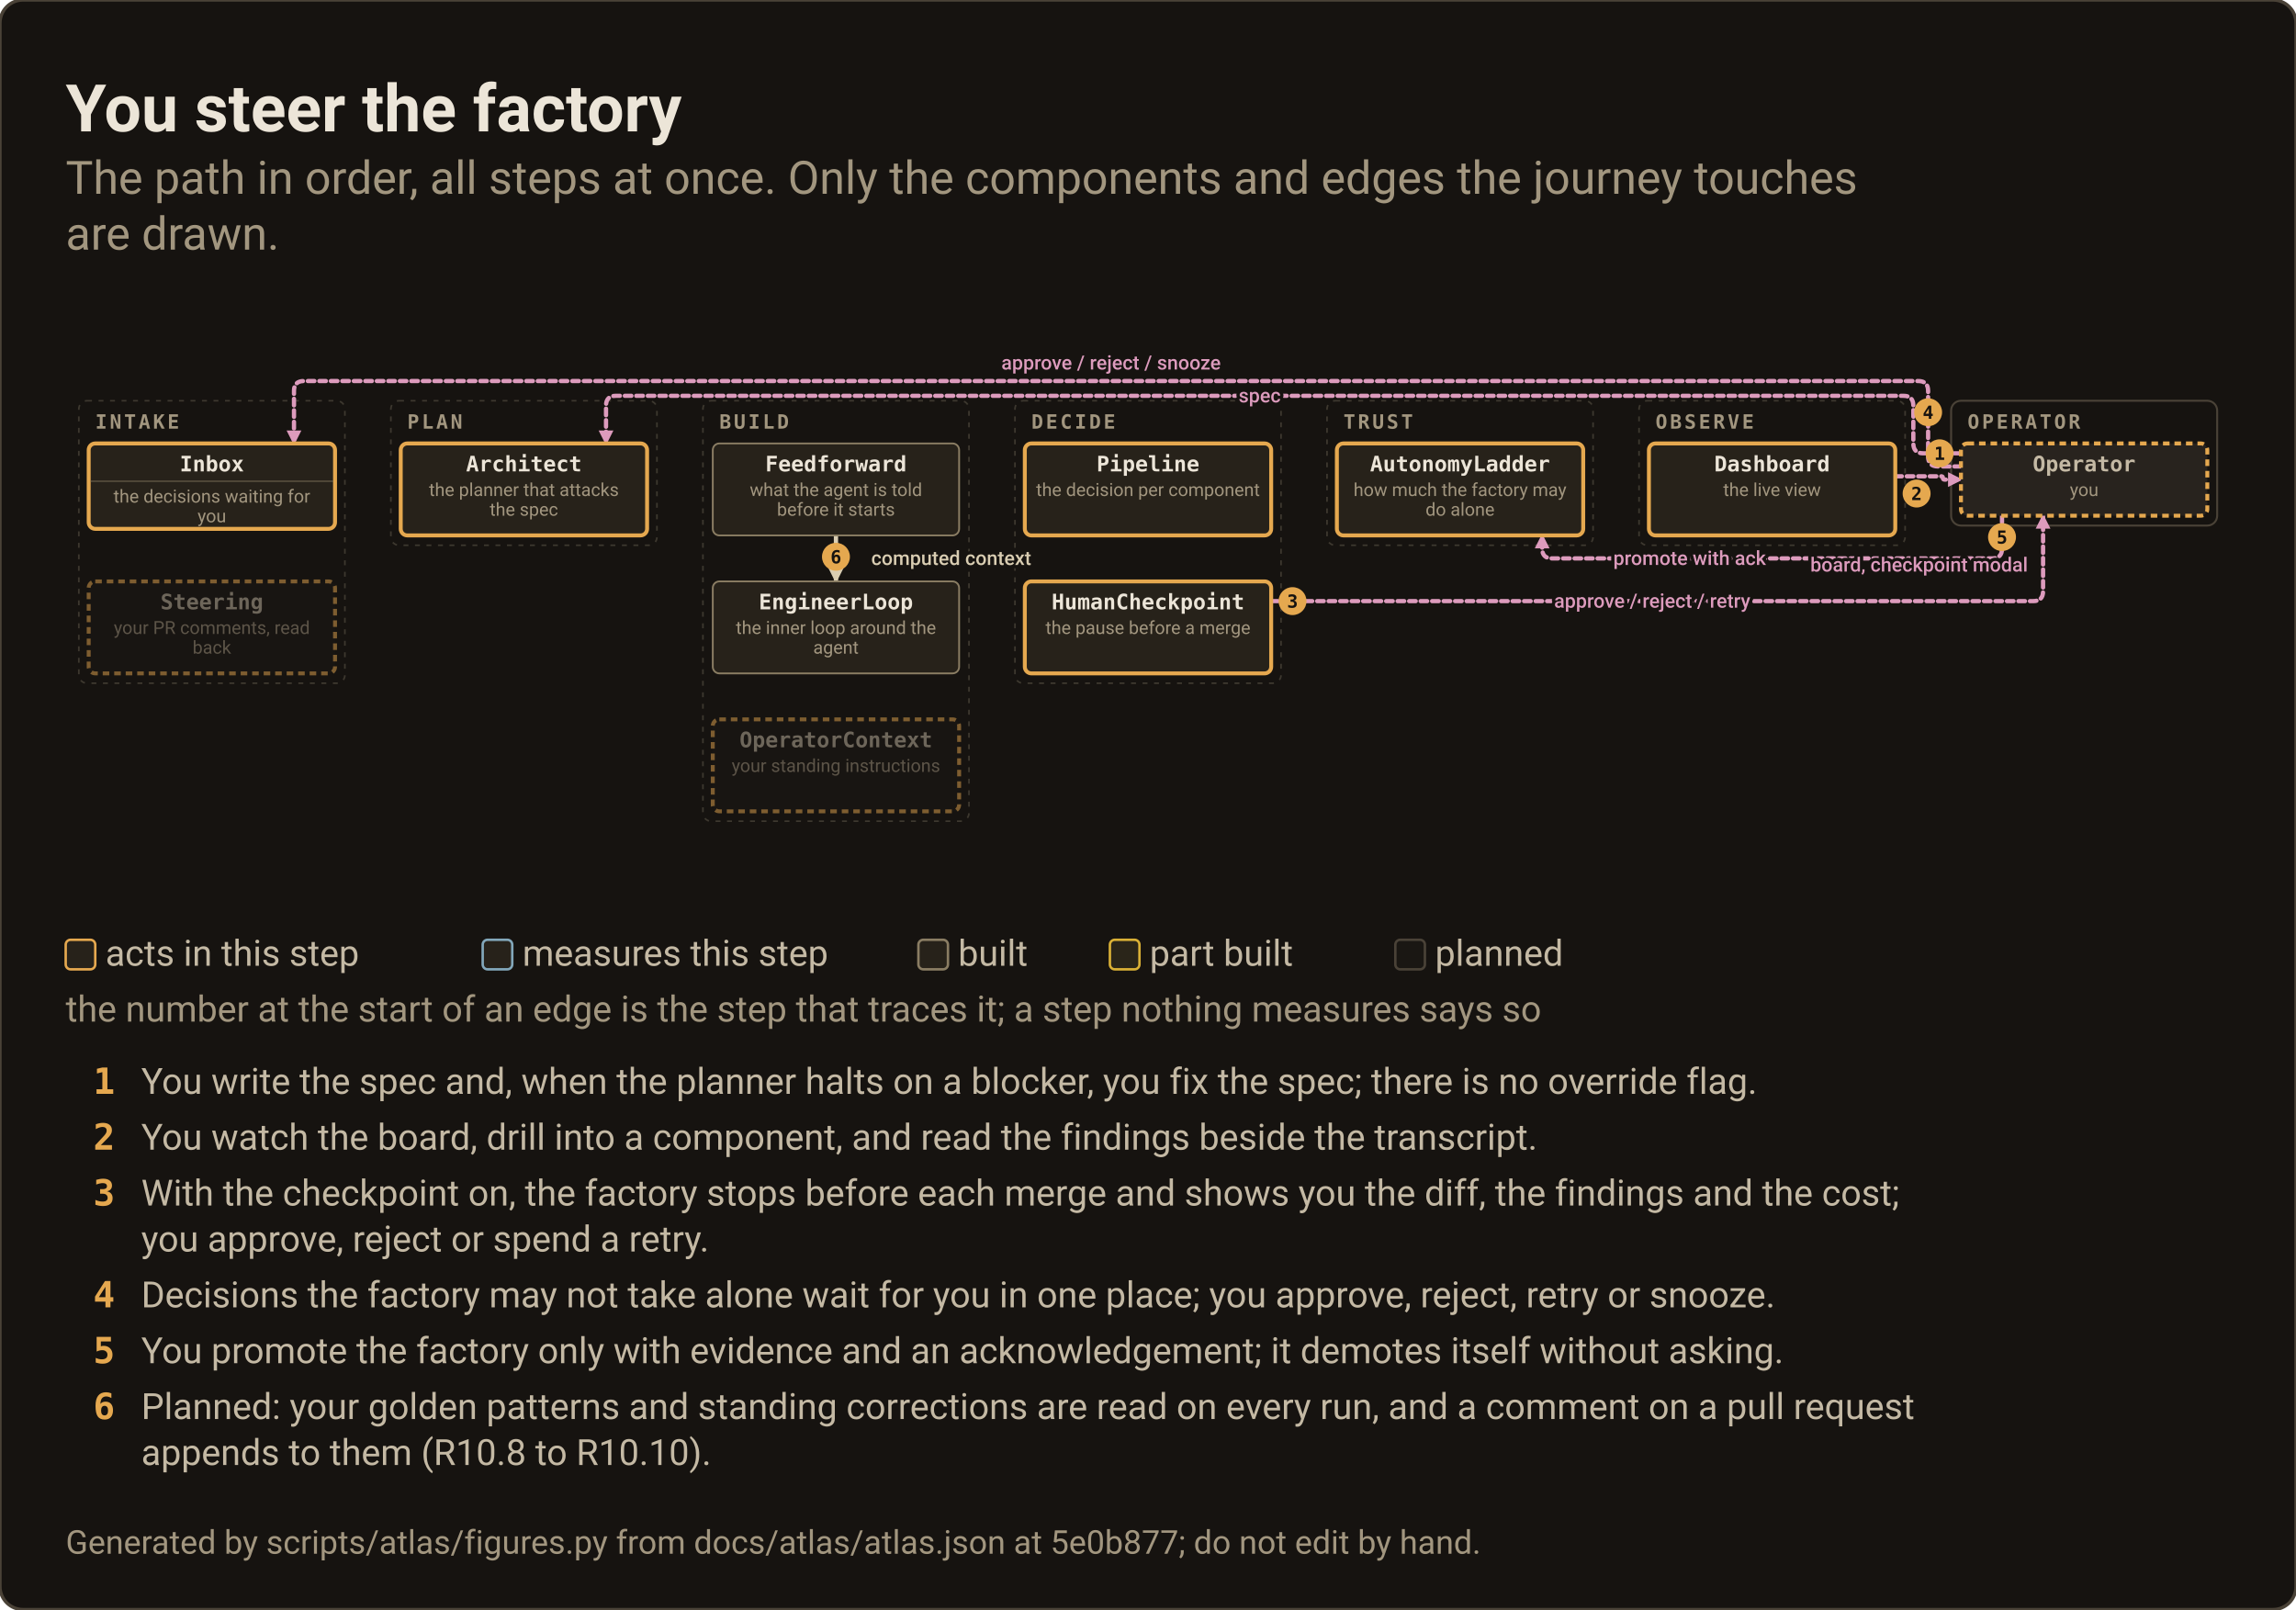
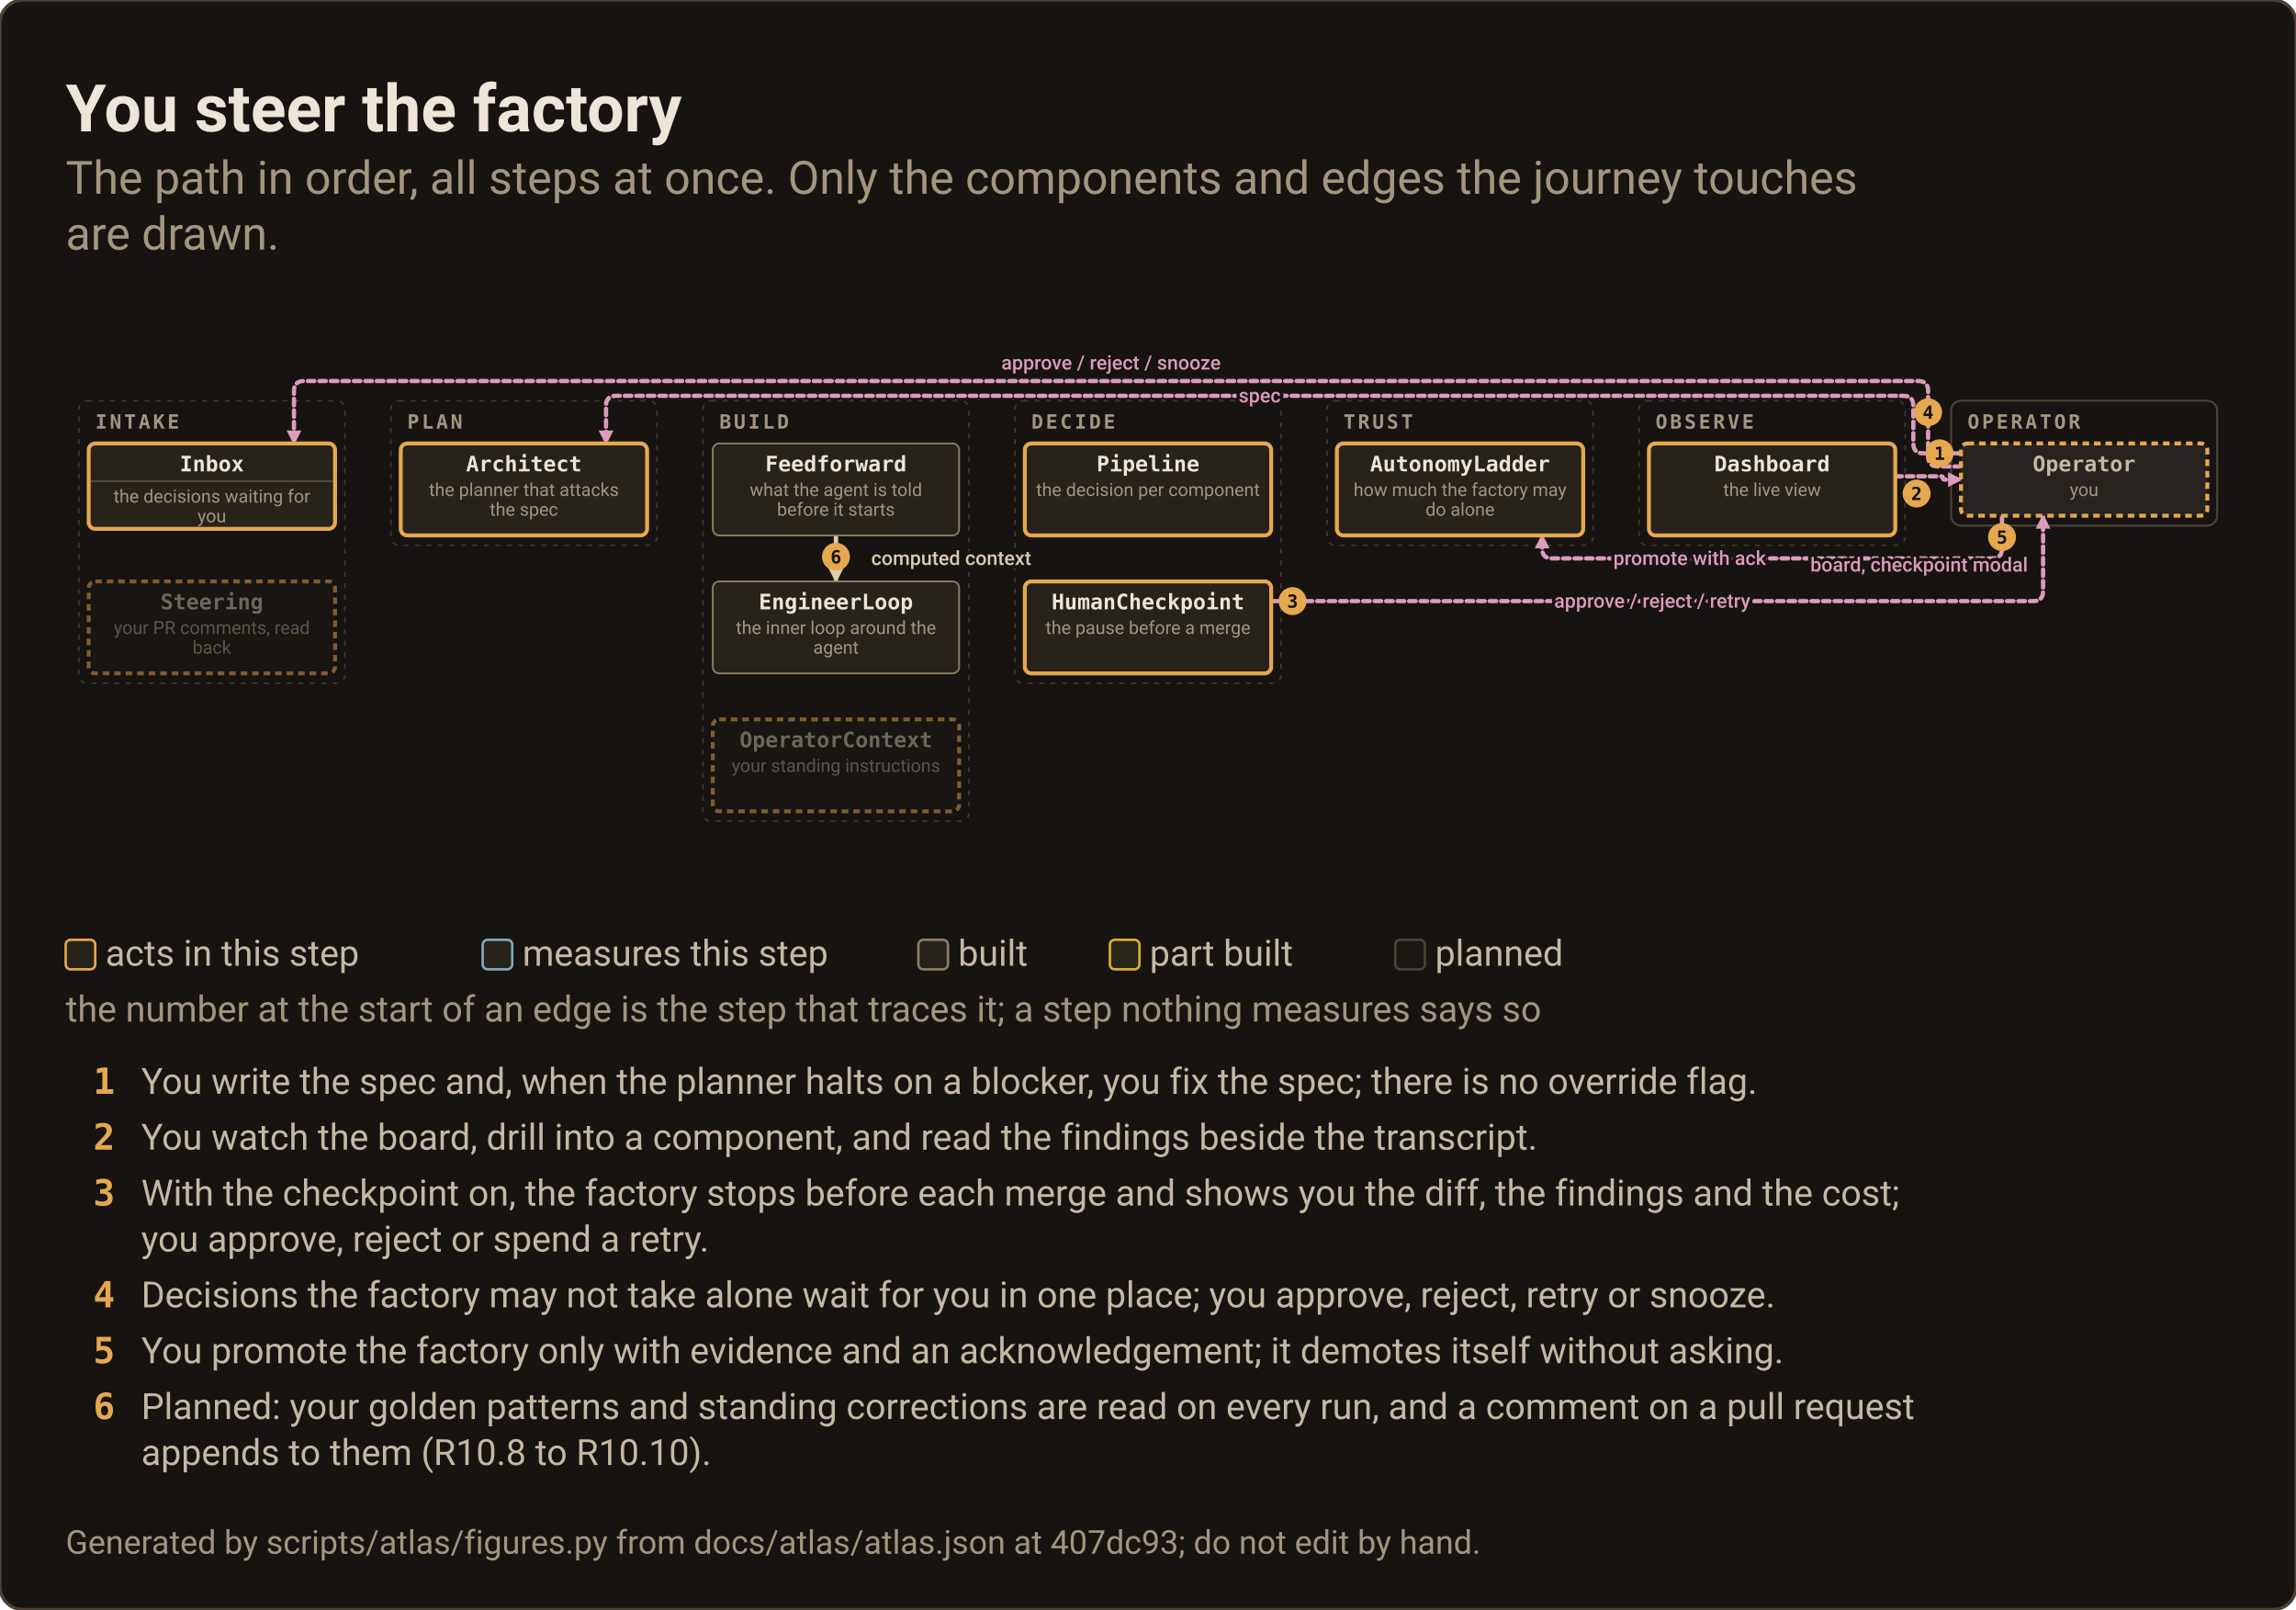
<svg xmlns="http://www.w3.org/2000/svg" width="1398" height="980" viewBox="0 0 1398 980" role="img" aria-label="Journey: You steer the factory">
  <rect x="0" y="0" width="1398" height="980" rx="14" fill="#161310" stroke="#4A4237" stroke-width="2" />
  <text x="40.0" y="80.0" class="c0">You steer the factory</text>
  <text x="40.0" y="118.0" class="c1">The path in order, all steps at once. Only the components and edges the journey touches</text>
  <text x="40.0" y="152.0" class="c1">are drawn.</text>
  <svg id="map" x="40.0" y="170.0" width="1318" height="380" viewBox="0 0 1318 380" overflow="visible">
    <defs>
      <marker id="map-m-work" viewBox="0 0 8 8" refX="7" refY="4" markerUnits="userSpaceOnUse" markerWidth="9" markerHeight="9" orient="auto-start-reverse">
        <path d="M0,0 L8,4 L0,8 z" fill="#D9CDB2" />
      </marker>
      <marker id="map-m-measure" viewBox="0 0 8 8" refX="7" refY="4" markerUnits="userSpaceOnUse" markerWidth="9" markerHeight="9" orient="auto-start-reverse">
        <path d="M0,0 L8,4 L0,8 z" fill="#82A7BA" />
      </marker>
      <marker id="map-m-feedback" viewBox="0 0 8 8" refX="7" refY="4" markerUnits="userSpaceOnUse" markerWidth="9" markerHeight="9" orient="auto-start-reverse">
        <path d="M0,0 L8,4 L0,8 z" fill="#E39A86" />
      </marker>
      <marker id="map-m-operator" viewBox="0 0 8 8" refX="7" refY="4" markerUnits="userSpaceOnUse" markerWidth="9" markerHeight="9" orient="auto-start-reverse">
        <path d="M0,0 L8,4 L0,8 z" fill="#DD9BBD" />
      </marker>
      <marker id="map-m-trust" viewBox="0 0 8 8" refX="7" refY="4" markerUnits="userSpaceOnUse" markerWidth="9" markerHeight="9" orient="auto-start-reverse">
        <path d="M0,0 L8,4 L0,8 z" fill="#B48EC9" />
      </marker>
      <marker id="map-m-learn" viewBox="0 0 8 8" refX="7" refY="4" markerUnits="userSpaceOnUse" markerWidth="9" markerHeight="9" orient="auto-start-reverse">
        <path d="M0,0 L8,4 L0,8 z" fill="#86C9A9" />
      </marker>
      <marker id="map-m-record" viewBox="0 0 8 8" refX="7" refY="4" markerUnits="userSpaceOnUse" markerWidth="9" markerHeight="9" orient="auto-start-reverse">
        <path d="M0,0 L8,4 L0,8 z" fill="#B7C27C" />
      </marker>
      <marker id="map-m-change" viewBox="0 0 8 8" refX="7" refY="4" markerUnits="userSpaceOnUse" markerWidth="9" markerHeight="9" orient="auto-start-reverse">
        <path d="M0,0 L8,4 L0,8 z" fill="#E26D5A" />
      </marker>
      <marker id="map-m-reach" viewBox="0 0 8 8" refX="7" refY="4" markerUnits="userSpaceOnUse" markerWidth="9" markerHeight="9" orient="auto-start-reverse">
        <path d="M0,0 L8,4 L0,8 z" fill="#E5A84F" />
      </marker>
    </defs>
    <style>#map .node.quiet{opacity:.42}#map .node.planned{opacity:.5}#map .node.planned.quiet{opacity:.3}#map .node.meas .node__box{stroke:#82A7BA;stroke-width:2.2}#map .node.acts .node__box{stroke:#E5A84F;stroke-width:2.4}#map .node__ring{display:none;fill:none;stroke:#82A7BA;stroke-width:1.6}#map .node.meas .node__ring{display:inline}#map .flow.planned{opacity:.35}#map .flowlbl.planned{opacity:.5}#map .flow.off,#map .flowlbl.off{display:none}#map .flow.hot{opacity:1;stroke-opacity:1;stroke-width:2.6}#map .flowlbl.hot{opacity:1}</style>
    <rect x="8.0" y="74.0" width="162.0" height="172.0" rx="5" fill="none" stroke="#A2967F" stroke-opacity=".28" stroke-width="1" stroke-dasharray="3 4" />
    <text x="18.0" y="91.0" class="t3">INTAKE</text>
    <rect x="198.0" y="74.0" width="162.0" height="88.0" rx="5" fill="none" stroke="#A2967F" stroke-opacity=".28" stroke-width="1" stroke-dasharray="3 4" />
    <text x="208.0" y="91.0" class="t3">PLAN</text>
    <rect x="388.0" y="74.0" width="162.0" height="256.0" rx="5" fill="none" stroke="#A2967F" stroke-opacity=".28" stroke-width="1" stroke-dasharray="3 4" />
    <text x="398.0" y="91.0" class="t3">BUILD</text>
    <rect x="578.0" y="74.0" width="162.0" height="172.0" rx="5" fill="none" stroke="#A2967F" stroke-opacity=".28" stroke-width="1" stroke-dasharray="3 4" />
    <text x="588.0" y="91.0" class="t3">DECIDE</text>
    <rect x="768.0" y="74.0" width="162.0" height="88.0" rx="5" fill="none" stroke="#A2967F" stroke-opacity=".28" stroke-width="1" stroke-dasharray="3 4" />
    <text x="778.0" y="91.0" class="t3">TRUST</text>
    <rect x="958.0" y="74.0" width="162.0" height="88.0" rx="5" fill="none" stroke="#A2967F" stroke-opacity=".28" stroke-width="1" stroke-dasharray="3 4" />
    <text x="968.0" y="91.0" class="t3">OBSERVE</text>
    <rect x="1148.0" y="74.0" width="162.0" height="76.0" rx="6" fill="none" stroke="#4A4237" stroke-width="1.2" />
    <text x="1158.0" y="91.0" class="t3">OPERATOR</text>
    <g data-layer="flow">
      <path id="map-f6" class="flow plan planned hot" data-edge="6" data-from="Operator" data-to="Architect" data-art="spec" data-kind="plan" data-layer="operator" d="M 1154.0 106.0 L 1131.0 106.0 Q 1125.0 106.0 1125.0 100.0 L 1125.0 77.0 Q 1125.0 71.0 1119.0 71.0 L 335.0 71.0 Q 329.0 71.0 329.0 77.0 L 329.0 100.0" fill="none" stroke="#DD9BBD" stroke-opacity="0.82" stroke-width="1.2" stroke-dasharray="4 3" stroke-linecap="round" marker-end="url(#map-m-operator)" />
      <path id="map-f65" class="flow observe planned hot" data-edge="65" data-from="Dashboard" data-to="Operator" data-art="board, checkpoint modal" data-kind="observe" data-layer="operator" d="M 1114.0 120.0 L 1142.0 120.0 Q 1143.0 120.0 1143.0 121.0 L 1143.0 121.0 Q 1143.0 122.0 1144.0 122.0 L 1154.0 122.0" fill="none" stroke="#DD9BBD" stroke-opacity="0.82" stroke-width="1.2" stroke-dasharray="4 3" stroke-linecap="round" marker-end="url(#map-m-operator)" />
      <path id="map-f45" class="flow trust planned hot" data-edge="45" data-from="HumanCheckpoint" data-to="Operator" data-art="approve / reject / retry" data-kind="trust" data-layer="operator" d="M 734.0 196.0 L 1198.0 196.0 Q 1204.0 196.0 1204.0 190.0 L 1204.0 144.0" fill="none" stroke="#DD9BBD" stroke-opacity="0.82" stroke-width="1.2" stroke-dasharray="4 3" stroke-linecap="round" marker-end="url(#map-m-operator)" />
      <path id="map-f66" class="flow trust planned hot" data-edge="66" data-from="Operator" data-to="Inbox" data-art="approve / reject / snooze" data-kind="trust" data-layer="operator" d="M 1154.0 114.0 L 1140.0 114.0 Q 1134.0 114.0 1134.0 108.0 L 1134.0 68.0 Q 1134.0 62.0 1128.0 62.0 L 145.0 62.0 Q 139.0 62.0 139.0 68.0 L 139.0 100.0" fill="none" stroke="#DD9BBD" stroke-opacity="0.82" stroke-width="1.2" stroke-dasharray="4 3" stroke-linecap="round" marker-end="url(#map-m-operator)" />
      <path id="map-f67" class="flow trust planned hot" data-edge="67" data-from="Operator" data-to="AutonomyLadder" data-art="promote with ack" data-kind="trust" data-layer="operator" d="M 1179.0 144.0 L 1179.0 164.0 Q 1179.0 170.0 1173.0 170.0 L 905.0 170.0 Q 899.0 170.0 899.0 164.0 L 899.0 156.0" fill="none" stroke="#DD9BBD" stroke-opacity="0.82" stroke-width="1.2" stroke-dasharray="4 3" stroke-linecap="round" marker-end="url(#map-m-operator)" />
      <path id="map-f13" class="flow build hot" data-edge="13" data-from="Feedforward" data-to="EngineerLoop" data-art="computed context" data-kind="build" data-layer="work" d="M 469.0 156.0 L 469.0 184.0" fill="none" stroke="#D9CDB2" stroke-opacity="0.82" stroke-width="1.2" stroke-linecap="round" marker-end="url(#map-m-work)" />
    </g>
    <g class="node built acts" data-id="Inbox" data-kind="store" data-state="built" data-region="intake" role="button" tabindex="0" aria-label="Inbox, the decisions waiting for you, built">
      <rect class="node__box" x="14.0" y="100.0" width="150.0" height="52.0" rx="4.0" fill="#27221A" stroke="#8A7D63" stroke-width="1.1" />
      <rect class="node__ring" x="17.0" y="103.0" width="144.0" height="46.0" rx="3.0" />
      <text x="89.0" y="117.0" class="t4">Inbox</text>
      <line x1="15.0" y1="123.0" x2="163.0" y2="123.0" stroke="#8A7D63" stroke-opacity=".45" stroke-width="1" />
      <g data-layer="job">
        <text x="89.0" y="136.0" class="t5">the decisions waiting for</text>
        <text x="89.0" y="148.0" class="t5">you</text>
      </g>
    </g>
    <g class="node planned acts" data-id="Steering" data-kind="component" data-state="planned" data-region="intake" role="button" tabindex="0" aria-label="Steering, your PR comments, read back, planned">
      <rect class="node__box" x="14.0" y="184.0" width="150.0" height="56.0" rx="4.0" fill="#1A1713" stroke="#4A4237" stroke-width="1.1" stroke-dasharray="4 3" />
      <rect class="node__ring" x="17.0" y="187.0" width="144.0" height="50.0" rx="3.0" />
      <text x="89.0" y="201.0" class="t6">Steering</text>
      <g data-layer="job">
        <text x="89.0" y="216.0" class="t5">your PR comments, read</text>
        <text x="89.0" y="228.0" class="t5">back</text>
      </g>
    </g>
    <g class="node built acts" data-id="Architect" data-kind="component" data-state="built" data-region="plan" role="button" tabindex="0" aria-label="Architect, the planner that attacks the spec, built">
      <rect class="node__box" x="204.0" y="100.0" width="150.0" height="56.0" rx="4.0" fill="#27221A" stroke="#8A7D63" stroke-width="1.1" />
      <rect class="node__ring" x="207.0" y="103.0" width="144.0" height="50.0" rx="3.0" />
      <text x="279.0" y="117.0" class="t4">Architect</text>
      <g data-layer="job">
        <text x="279.0" y="132.0" class="t5">the planner that attacks</text>
        <text x="279.0" y="144.0" class="t5">the spec</text>
      </g>
    </g>
    <g class="node built" data-id="Feedforward" data-kind="component" data-state="built" data-region="build" role="button" tabindex="0" aria-label="Feedforward, what the agent is told before it starts, built">
      <rect class="node__box" x="394.0" y="100.0" width="150.0" height="56.0" rx="4.0" fill="#27221A" stroke="#8A7D63" stroke-width="1.1" />
      <rect class="node__ring" x="397.0" y="103.0" width="144.0" height="50.0" rx="3.0" />
      <text x="469.0" y="117.0" class="t4">Feedforward</text>
      <g data-layer="job">
        <text x="469.0" y="132.0" class="t5">what the agent is told</text>
        <text x="469.0" y="144.0" class="t5">before it starts</text>
      </g>
    </g>
    <g class="node built" data-id="EngineerLoop" data-kind="component" data-state="built" data-region="build" role="button" tabindex="0" aria-label="EngineerLoop, the inner loop around the agent, built">
      <rect class="node__box" x="394.0" y="184.0" width="150.0" height="56.0" rx="4.0" fill="#27221A" stroke="#8A7D63" stroke-width="1.1" />
      <rect class="node__ring" x="397.0" y="187.0" width="144.0" height="50.0" rx="3.0" />
      <text x="469.0" y="201.0" class="t4">EngineerLoop</text>
      <g data-layer="job">
        <text x="469.0" y="216.0" class="t5">the inner loop around the</text>
        <text x="469.0" y="228.0" class="t5">agent</text>
      </g>
    </g>
    <g class="node planned acts" data-id="OperatorContext" data-kind="component" data-state="planned" data-region="build" role="button" tabindex="0" aria-label="OperatorContext, your standing instructions, planned">
      <rect class="node__box" x="394.0" y="268.0" width="150.0" height="56.0" rx="4.0" fill="#1A1713" stroke="#4A4237" stroke-width="1.1" stroke-dasharray="4 3" />
      <rect class="node__ring" x="397.0" y="271.0" width="144.0" height="50.0" rx="3.0" />
      <text x="469.0" y="285.0" class="t6">OperatorContext</text>
      <g data-layer="job">
        <text x="469.0" y="300.0" class="t5">your standing instructions</text>
      </g>
    </g>
    <g class="node built acts" data-id="Pipeline" data-kind="component" data-state="built" data-region="decide" role="button" tabindex="0" aria-label="Pipeline, the decision per component, built">
      <rect class="node__box" x="584.0" y="100.0" width="150.0" height="56.0" rx="4.0" fill="#27221A" stroke="#8A7D63" stroke-width="1.1" />
      <rect class="node__ring" x="587.0" y="103.0" width="144.0" height="50.0" rx="3.0" />
      <text x="659.0" y="117.0" class="t4">Pipeline</text>
      <g data-layer="job">
        <text x="659.0" y="132.0" class="t5">the decision per component</text>
      </g>
    </g>
    <g class="node built acts" data-id="HumanCheckpoint" data-kind="component" data-state="built" data-region="decide" role="button" tabindex="0" aria-label="HumanCheckpoint, the pause before a merge, built">
      <rect class="node__box" x="584.0" y="184.0" width="150.0" height="56.0" rx="4.0" fill="#27221A" stroke="#8A7D63" stroke-width="1.1" />
      <rect class="node__ring" x="587.0" y="187.0" width="144.0" height="50.0" rx="3.0" />
      <text x="659.0" y="201.0" class="t4">HumanCheckpoint</text>
      <g data-layer="job">
        <text x="659.0" y="216.0" class="t5">the pause before a merge</text>
      </g>
    </g>
    <g class="node built acts" data-id="AutonomyLadder" data-kind="component" data-state="built" data-region="trust" role="button" tabindex="0" aria-label="AutonomyLadder, how much the factory may do alone, built">
      <rect class="node__box" x="774.0" y="100.0" width="150.0" height="56.0" rx="4.0" fill="#27221A" stroke="#8A7D63" stroke-width="1.1" />
      <rect class="node__ring" x="777.0" y="103.0" width="144.0" height="50.0" rx="3.0" />
      <text x="849.0" y="117.0" class="t4">AutonomyLadder</text>
      <g data-layer="job">
        <text x="849.0" y="132.0" class="t5">how much the factory may</text>
        <text x="849.0" y="144.0" class="t5">do alone</text>
      </g>
    </g>
    <g class="node built acts" data-id="Dashboard" data-kind="component" data-state="built" data-region="observe" role="button" tabindex="0" aria-label="Dashboard, the live view, built">
      <rect class="node__box" x="964.0" y="100.0" width="150.0" height="56.0" rx="4.0" fill="#27221A" stroke="#8A7D63" stroke-width="1.1" />
      <rect class="node__ring" x="967.0" y="103.0" width="144.0" height="50.0" rx="3.0" />
      <text x="1039.0" y="117.0" class="t4">Dashboard</text>
      <g data-layer="job">
        <text x="1039.0" y="132.0" class="t5">the live view</text>
      </g>
    </g>
    <g class="node actor acts" data-id="Operator" data-kind="actor" data-state="planned" data-region="operator" role="button" tabindex="0" aria-label="Operator, you, outside">
      <rect class="node__box" x="1154.0" y="100.0" width="150.0" height="44.0" rx="4.0" fill="#28231E" stroke="#A2967F" stroke-width="1.1" stroke-dasharray="4 3" />
      <rect class="node__ring" x="1157.0" y="103.0" width="144.0" height="38.0" rx="3.0" />
      <text x="1229.0" y="117.0" class="t6">Operator</text>
      <g data-layer="job">
        <text x="1229.0" y="132.0" class="t5">you</text>
      </g>
    </g>
    <g data-layer="flow">
      <g class="flowlbl plan planned hot" data-edge="6" data-from="Operator" data-to="Architect" data-layer="operator">
        <text x="727.0" y="75.0" class="t1">spec</text>
      </g>
      <g class="flowlbl observe planned hot" data-edge="65" data-from="Dashboard" data-to="Operator" data-layer="operator">
        <text x="1128.5" y="178.0" class="t1">board, checkpoint modal</text>
      </g>
      <g class="flowlbl trust planned hot" data-edge="45" data-from="HumanCheckpoint" data-to="Operator" data-layer="operator">
        <text x="966.0" y="200.0" class="t1">approve / reject / retry</text>
      </g>
      <g class="flowlbl trust planned hot" data-edge="66" data-from="Operator" data-to="Inbox" data-layer="operator">
        <text x="636.5" y="55.0" class="t1">approve / reject / snooze</text>
      </g>
      <g class="flowlbl trust planned hot" data-edge="67" data-from="Operator" data-to="AutonomyLadder" data-layer="operator">
        <text x="988.8" y="174.0" class="t1">promote with ack</text>
      </g>
      <g class="flowlbl build hot" data-edge="13" data-from="Feedforward" data-to="EngineerLoop" data-layer="work">
        <text x="539.2" y="174.0" class="t2">computed context</text>
      </g>
    </g>
    <g data-layer="steps">
      <g class="step" data-edge="6">
        <circle cx="1141.0" cy="106.0" r="8.5" fill="#E5A84F" />
        <text x="1141.0" y="110.0" class="t0">1</text>
      </g>
      <g class="step" data-edge="65">
        <circle cx="1127.0" cy="130.5" r="8.5" fill="#E5A84F" />
        <text x="1127.0" y="134.5" class="t0">2</text>
      </g>
      <g class="step" data-edge="45">
        <circle cx="747.0" cy="196.0" r="8.5" fill="#E5A84F" />
        <text x="747.0" y="200.0" class="t0">3</text>
      </g>
      <g class="step" data-edge="66">
        <circle cx="1134.0" cy="81.0" r="8.5" fill="#E5A84F" />
        <text x="1134.0" y="85.0" class="t0">4</text>
      </g>
      <g class="step" data-edge="67">
        <circle cx="1179.0" cy="157.0" r="8.5" fill="#E5A84F" />
        <text x="1179.0" y="161.0" class="t0">5</text>
      </g>
      <g class="step" data-edge="13">
        <circle cx="469.0" cy="169.0" r="8.5" fill="#E5A84F" />
        <text x="469.0" y="173.0" class="t0">6</text>
      </g>
    </g>
    <style>#map .t0{font-family:ui-monospace,"SF Mono",SFMono-Regular,"JetBrains Mono",Menlo,Consolas,monospace;font-size:11.0px;font-weight:700;fill:#161310;text-anchor:middle}#map .t1{font-family:ui-sans-serif,system-ui,-apple-system,"SF Pro Text","Segoe UI",Roboto,"Helvetica Neue",Arial,sans-serif;font-size:12.0px;font-weight:500;fill:#DD9BBD;text-anchor:middle;paint-order:stroke;stroke:#161310;stroke-width:4;stroke-linejoin:round}#map .t2{font-family:ui-sans-serif,system-ui,-apple-system,"SF Pro Text","Segoe UI",Roboto,"Helvetica Neue",Arial,sans-serif;font-size:12.0px;font-weight:500;fill:#D9CDB2;text-anchor:middle;paint-order:stroke;stroke:#161310;stroke-width:4;stroke-linejoin:round}#map .t3{font-family:ui-monospace,"SF Mono",SFMono-Regular,"JetBrains Mono",Menlo,Consolas,monospace;font-size:12.0px;font-weight:600;fill:#A2967F;text-anchor:start;letter-spacing:.13em}#map .t4{font-family:ui-monospace,"SF Mono",SFMono-Regular,"JetBrains Mono",Menlo,Consolas,monospace;font-size:13.0px;font-weight:600;fill:#ECE5D8;text-anchor:middle}#map .t5{font-family:ui-sans-serif,system-ui,-apple-system,"SF Pro Text","Segoe UI",Roboto,"Helvetica Neue",Arial,sans-serif;font-size:11.0px;font-weight:400;fill:#A2967F;text-anchor:middle}#map .t6{font-family:ui-monospace,"SF Mono",SFMono-Regular,"JetBrains Mono",Menlo,Consolas,monospace;font-size:13.0px;font-weight:600;fill:#C4B9A4;text-anchor:middle}</style>
  </svg>
  <rect x="40.0" y="572.2" width="18" height="18" rx="3" fill="#27221A" stroke="#E5A84F" stroke-width="1.5" />
  <text x="64.2" y="588.0" class="c2">acts in this step</text>
  <rect x="293.9" y="572.2" width="18" height="18" rx="3" fill="#27221A" stroke="#82A7BA" stroke-width="1.5" />
  <text x="318.1" y="588.0" class="c2">measures this step</text>
  <rect x="559.2" y="572.2" width="18" height="18" rx="3" fill="#27221A" stroke="#8A7D63" stroke-width="1.5" />
  <text x="583.4" y="588.0" class="c2">built</text>
  <rect x="675.8" y="572.2" width="18" height="18" rx="3" fill="#2A2519" stroke="#D9B036" stroke-width="1.5" />
  <text x="700.0" y="588.0" class="c2">part built</text>
  <rect x="849.6" y="572.2" width="18" height="18" rx="3" fill="#1A1713" stroke="#4A4237" stroke-width="1.5" />
  <text x="873.8" y="588.0" class="c2">planned</text>
  <text x="40.0" y="622.0" class="c3">the number at the start of an edge is the step that traces it; a step nothing measures says so</text>
  <text x="70.0" y="666.0" class="c4">1</text>
  <text x="86.0" y="666.0" class="c2">You write the spec and, when the planner halts on a blocker, you fix the spec; there is no override flag.</text>
  <text x="70.0" y="700.0" class="c4">2</text>
  <text x="86.0" y="700.0" class="c2">You watch the board, drill into a component, and read the findings beside the transcript.</text>
  <text x="70.0" y="734.0" class="c4">3</text>
  <text x="86.0" y="734.0" class="c2">With the checkpoint on, the factory stops before each merge and shows you the diff, the findings and the cost;</text>
  <text x="86.0" y="762.0" class="c2">you approve, reject or spend a retry.</text>
  <text x="70.0" y="796.0" class="c4">4</text>
  <text x="86.0" y="796.0" class="c2">Decisions the factory may not take alone wait for you in one place; you approve, reject, retry or snooze.</text>
  <text x="70.0" y="830.0" class="c4">5</text>
  <text x="86.0" y="830.0" class="c2">You promote the factory only with evidence and an acknowledgement; it demotes itself without asking.</text>
  <text x="70.0" y="864.0" class="c4">6</text>
  <text x="86.0" y="864.0" class="c2">Planned: your golden patterns and standing corrections are read on every run, and a comment on a pull request</text>
  <text x="86.0" y="892.0" class="c2">appends to them (R10.8 to R10.10).</text>
-   <text x="40.0" y="946.0" class="c5">Generated by scripts/atlas/figures.py from docs/atlas/atlas.json at 5e0b877; do not edit by hand.</text>
+   <text x="40.0" y="946.0" class="c5">Generated by scripts/atlas/figures.py from docs/atlas/atlas.json at 407dc93; do not edit by hand.</text>
  <style>.c0{font-family:ui-sans-serif,system-ui,-apple-system,"SF Pro Text","Segoe UI",Roboto,"Helvetica Neue",Arial,sans-serif;font-size:40.0px;font-weight:600;fill:#ECE5D8;text-anchor:start}.c1{font-family:ui-sans-serif,system-ui,-apple-system,"SF Pro Text","Segoe UI",Roboto,"Helvetica Neue",Arial,sans-serif;font-size:28.0px;font-weight:400;fill:#A2967F;text-anchor:start}.c2{font-family:ui-sans-serif,system-ui,-apple-system,"SF Pro Text","Segoe UI",Roboto,"Helvetica Neue",Arial,sans-serif;font-size:22.0px;font-weight:400;fill:#C4B9A4;text-anchor:start}.c3{font-family:ui-sans-serif,system-ui,-apple-system,"SF Pro Text","Segoe UI",Roboto,"Helvetica Neue",Arial,sans-serif;font-size:22.0px;font-weight:400;fill:#A2967F;text-anchor:start}.c4{font-family:ui-monospace,"SF Mono",SFMono-Regular,"JetBrains Mono",Menlo,Consolas,monospace;font-size:22.0px;font-weight:700;fill:#E5A84F;text-anchor:end}.c5{font-family:ui-sans-serif,system-ui,-apple-system,"SF Pro Text","Segoe UI",Roboto,"Helvetica Neue",Arial,sans-serif;font-size:20.0px;font-weight:400;fill:#A2967F;text-anchor:start}</style>
</svg>
